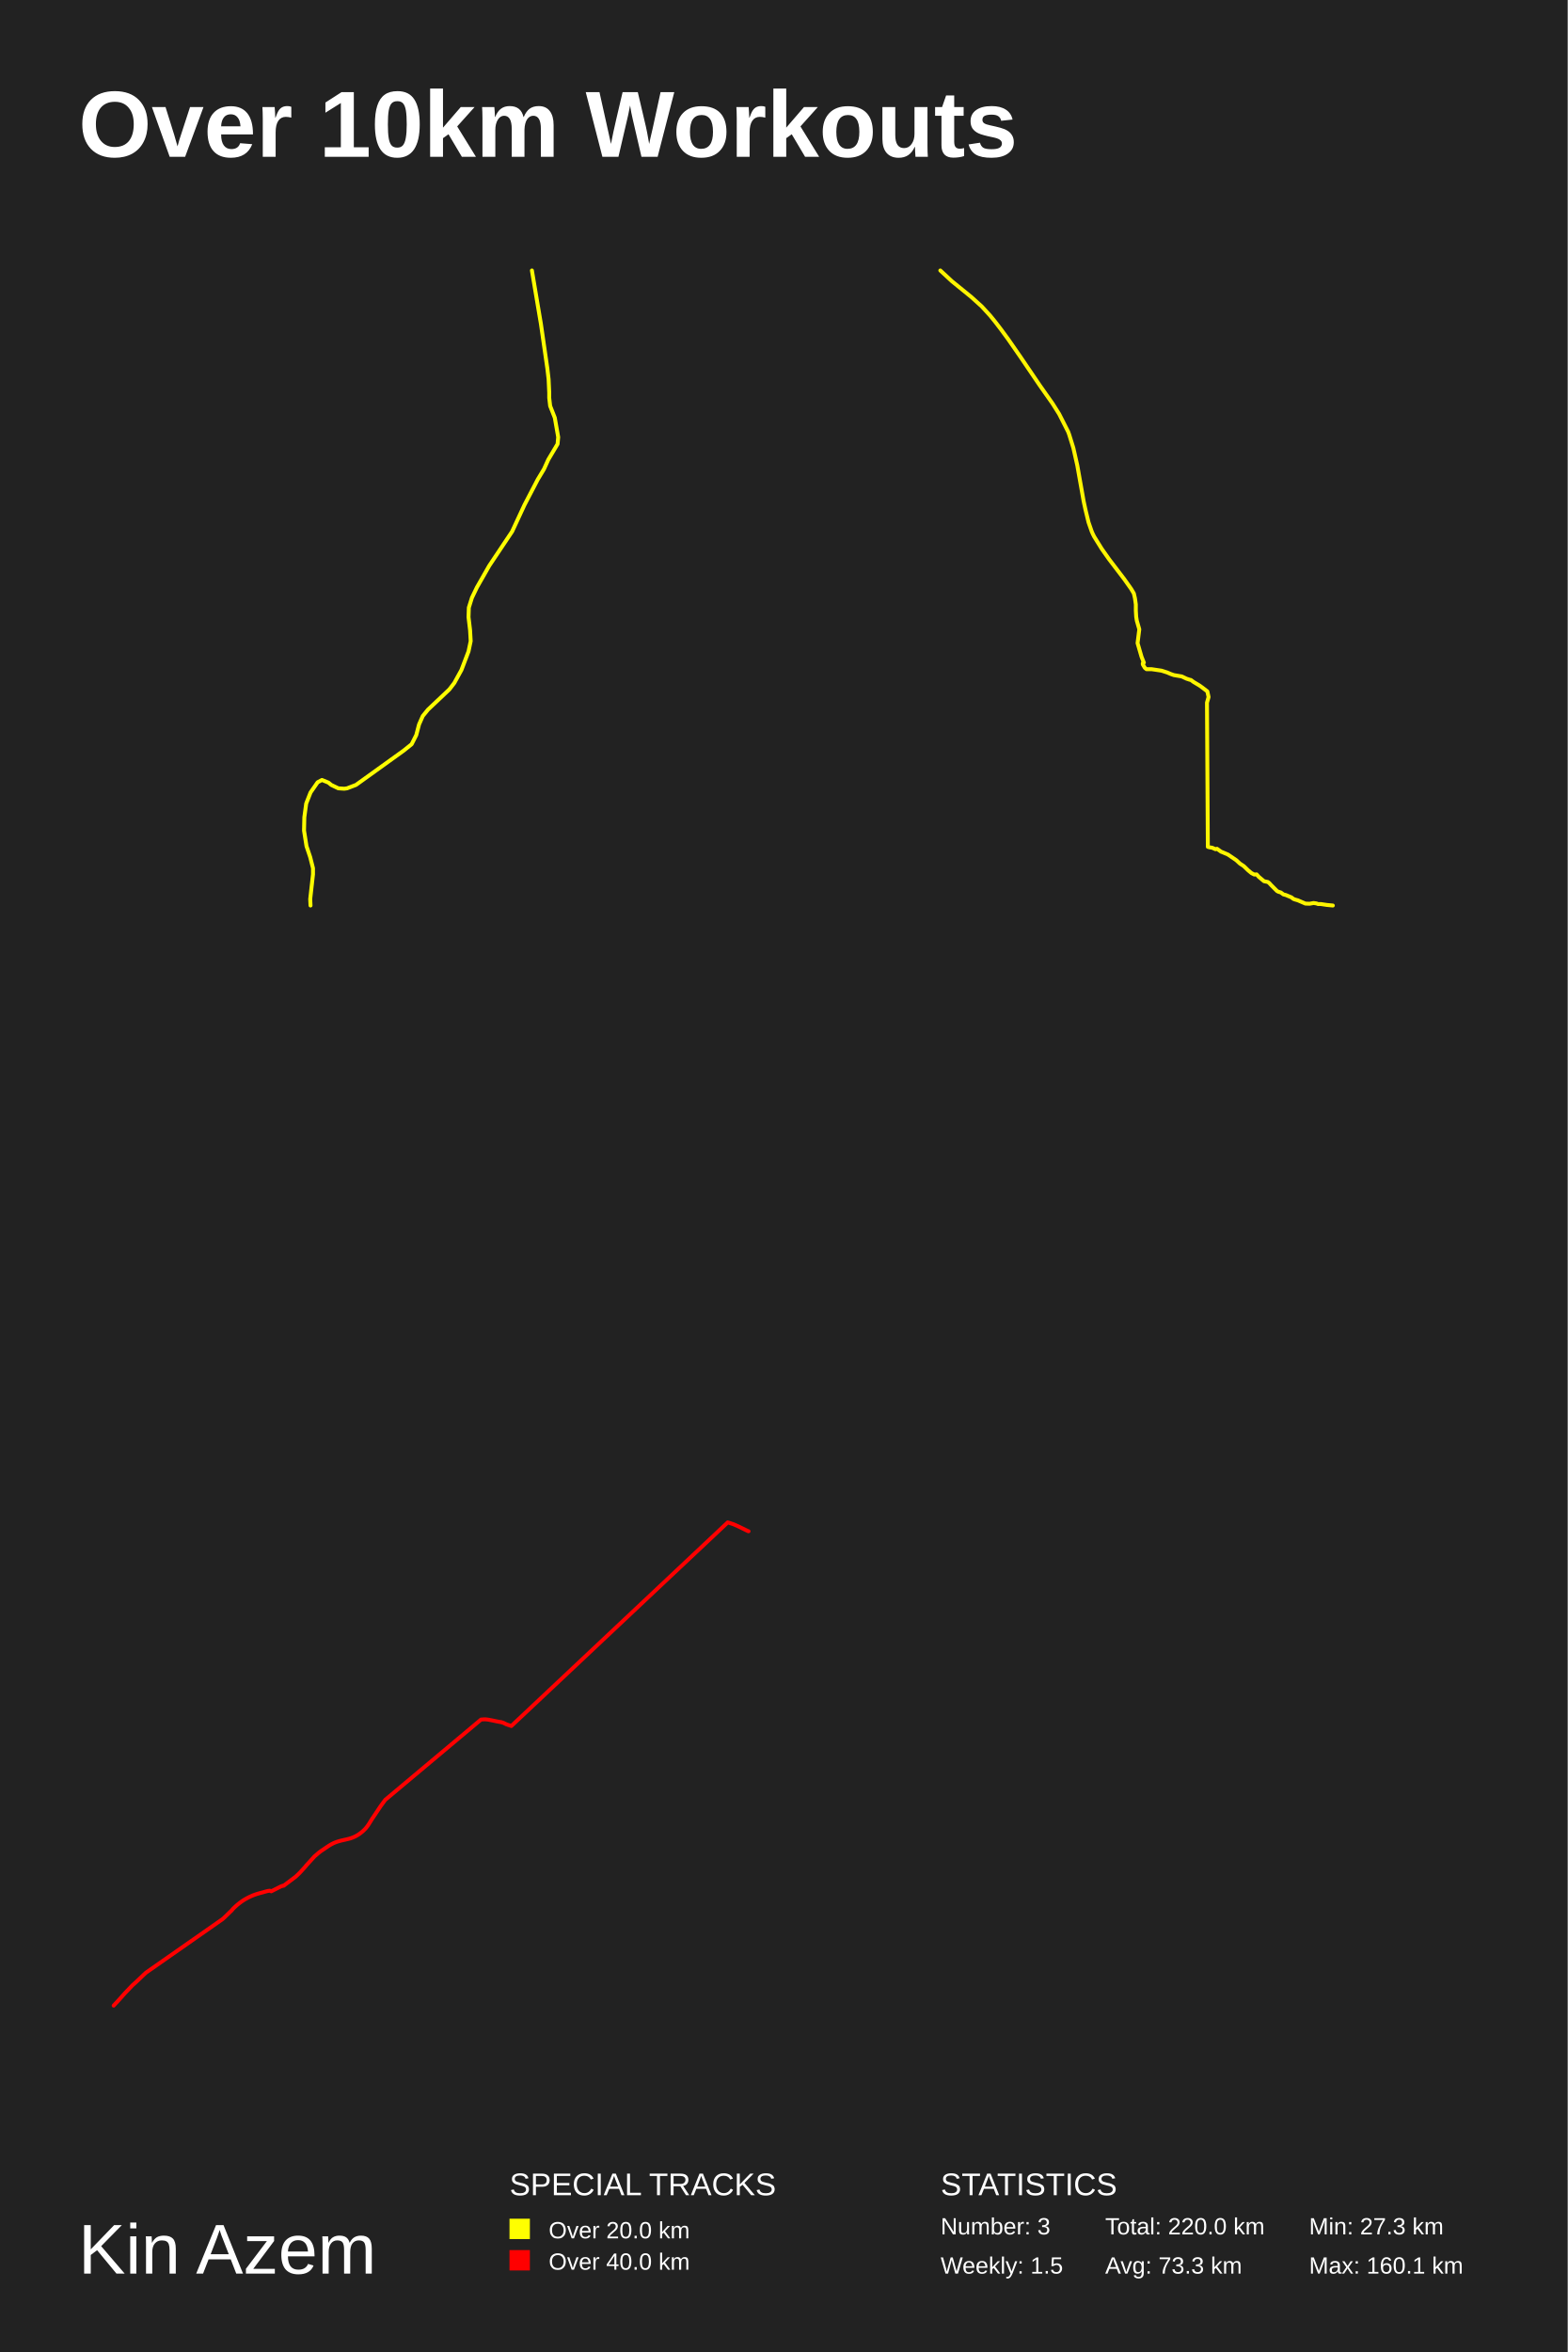
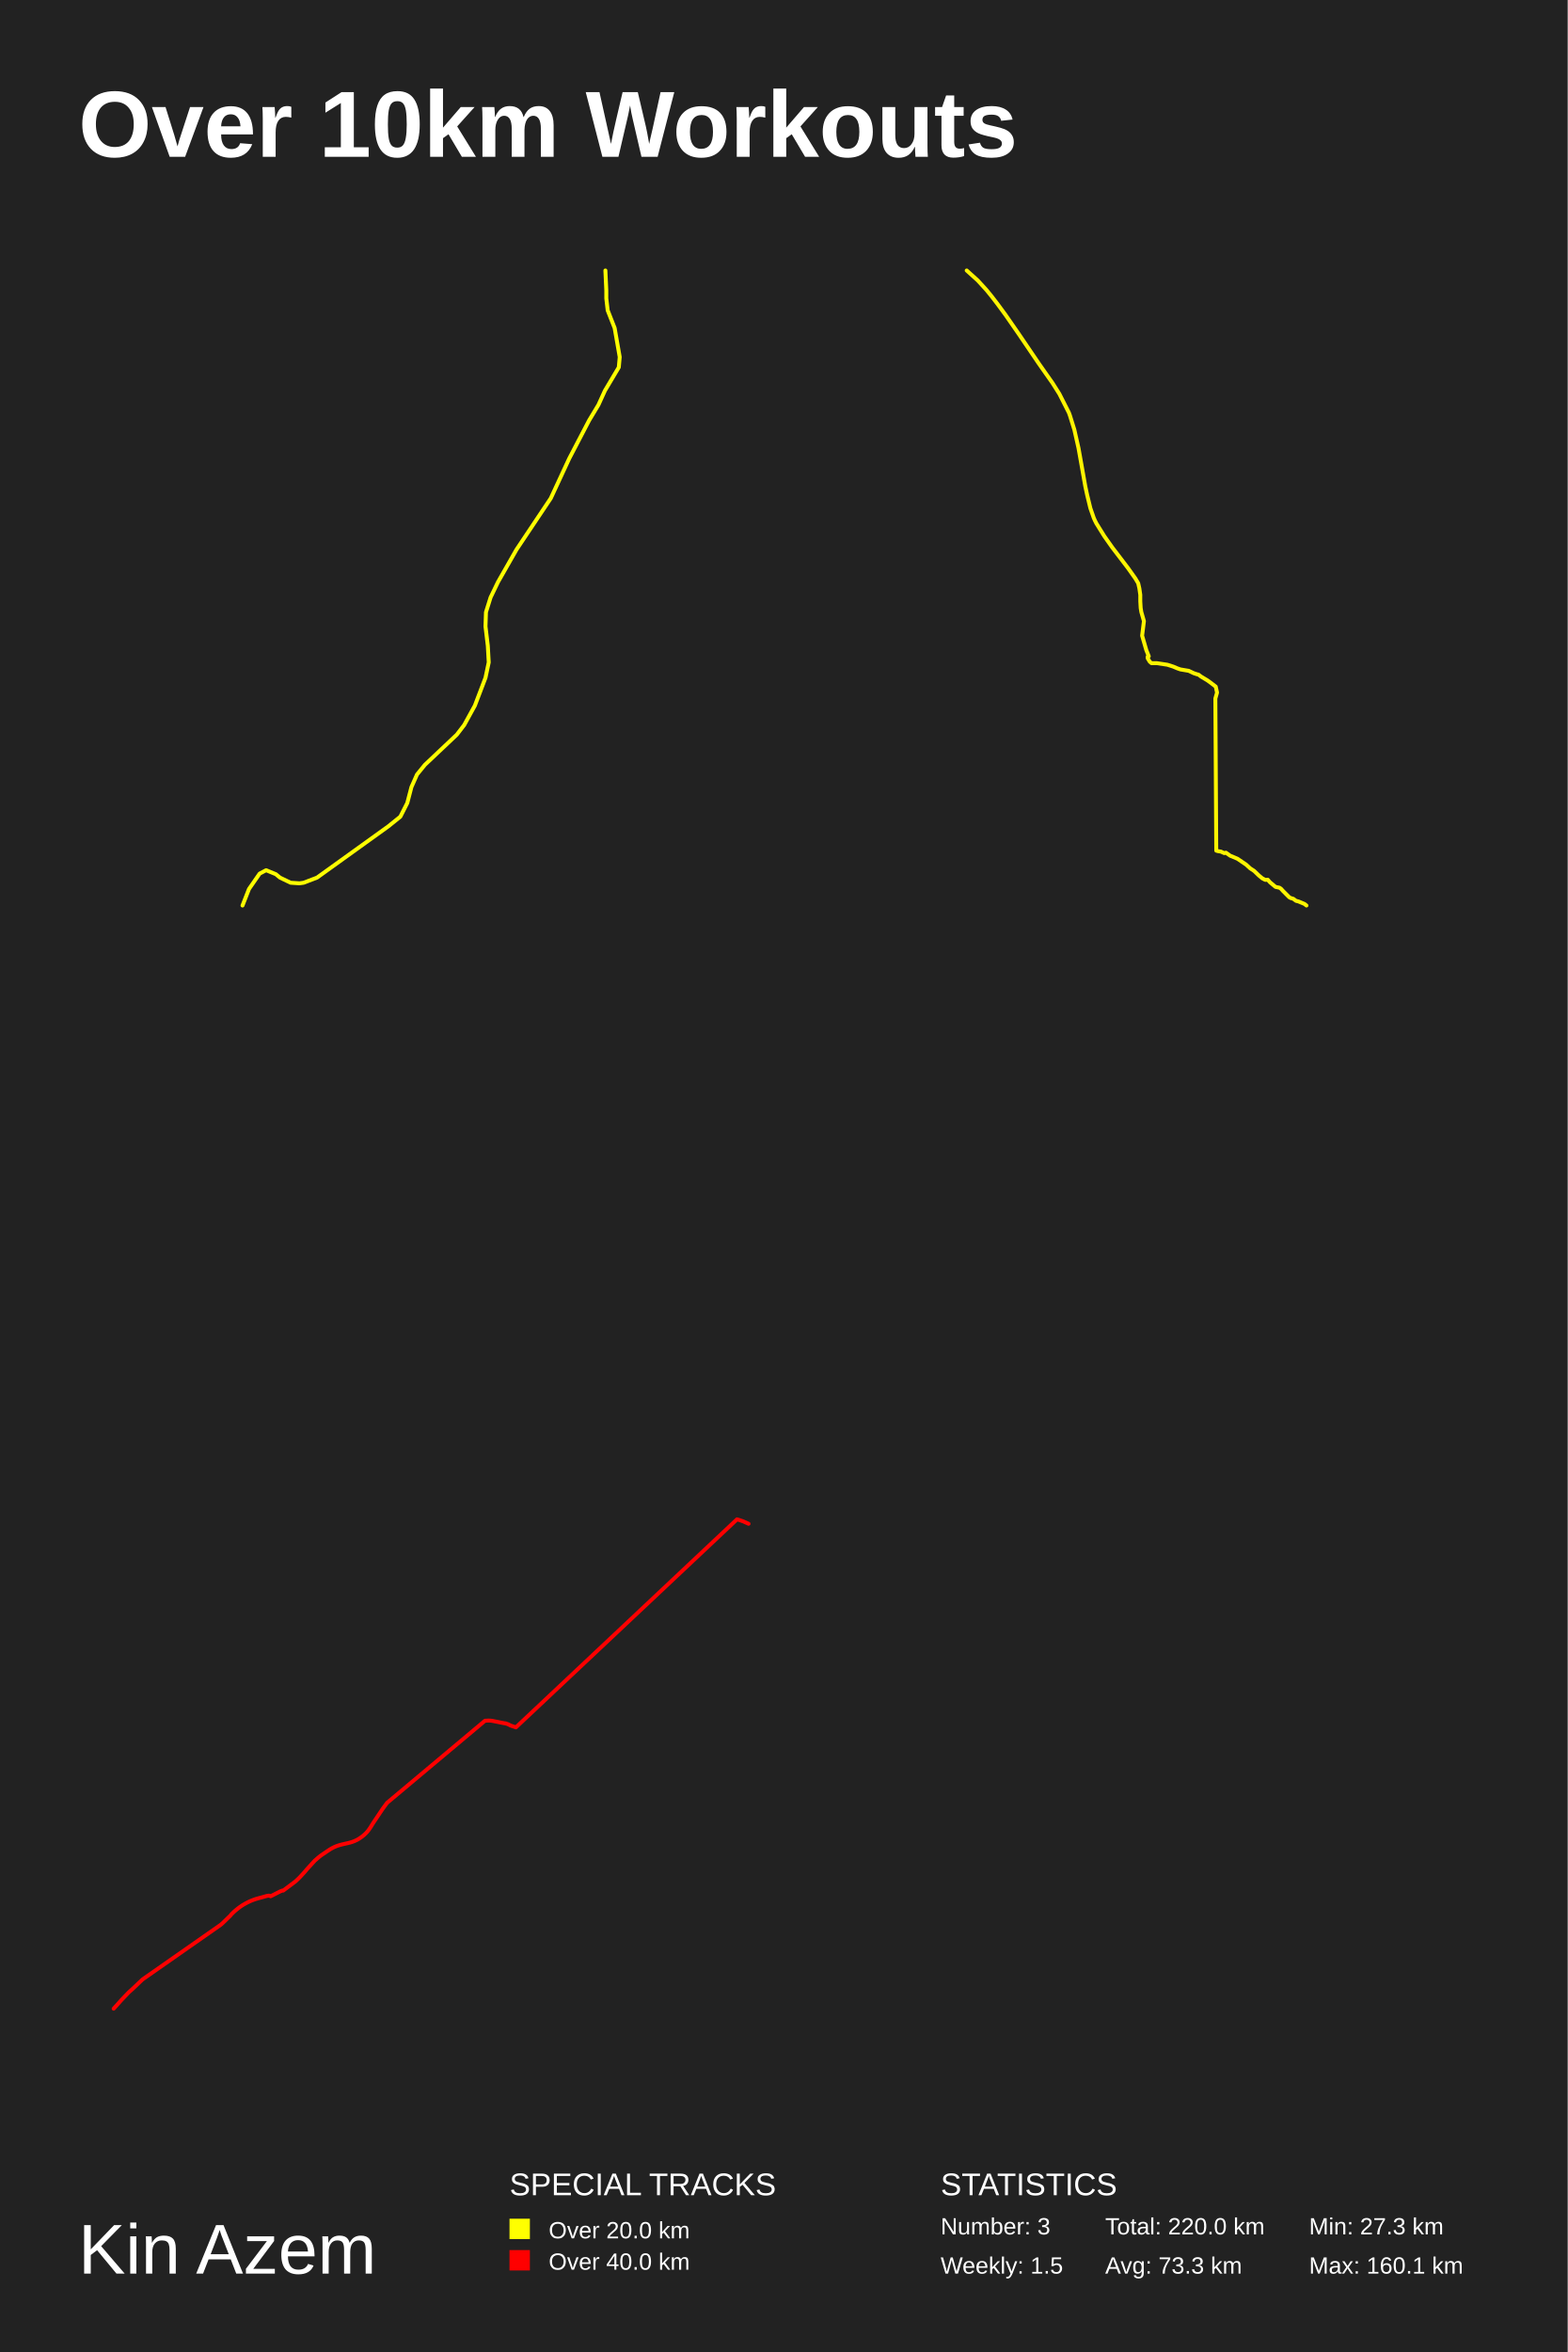
<svg xmlns="http://www.w3.org/2000/svg" baseProfile="full" height="300mm" version="1.1" viewBox="0,0,200,300" width="200mm">
  <defs />
  <rect fill="#222222" height="300" width="200" x="0" y="0" />
  <text fill="#FFFFFF" style="font-size:12px; font-family:Arial; font-weight:bold;" x="10" y="20">Over 10km Workouts</text>
  <text fill="#FFFFFF" style="font-size:9px; font-family:Arial" x="10" y="290">Kin Azem</text>
  <text fill="#FFFFFF" style="font-size:4px; font-family:Arial" x="65" y="280">SPECIAL TRACKS</text>
  <rect fill="yellow" height="2.6" width="2.6" x="65" y="283" />
  <text fill="#FFFFFF" style="font-size:3px; font-family:Arial" x="70" y="285.5">Over 20.0 km</text>
  <rect fill="red" height="2.6" width="2.6" x="65" y="287" />
  <text fill="#FFFFFF" style="font-size:3px; font-family:Arial" x="70" y="289.5">Over 40.0 km</text>
  <text fill="#FFFFFF" style="font-size:4px; font-family:Arial" x="120" y="280">STATISTICS</text>
  <text fill="#FFFFFF" style="font-size:3px; font-family:Arial" x="120" y="285">Number: 3</text>
  <text fill="#FFFFFF" style="font-size:3px; font-family:Arial" x="120" y="290">Weekly: 1.5</text>
  <text fill="#FFFFFF" style="font-size:3px; font-family:Arial" x="141" y="285">Total: 220.0 km</text>
  <text fill="#FFFFFF" style="font-size:3px; font-family:Arial" x="141" y="290">Avg: 73.3 km</text>
  <text fill="#FFFFFF" style="font-size:3px; font-family:Arial" x="167" y="285">Min: 27.3 km</text>
  <text fill="#FFFFFF" style="font-size:3px; font-family:Arial" x="167" y="290">Max: 160.1 km</text>
-   <polyline fill="none" opacity="1" points="67.86,34.5 69.004,41.295 69.832,47.022 69.99,48.381 70.069,50.08 70.069,50.76 70.187,51.779 70.779,53.283 71.213,55.759 71.134,56.632 69.951,58.622 69.399,59.836 68.61,61.146 66.913,64.398 65.335,67.795 62.416,72.163 60.838,74.929 60.207,76.24 59.813,77.502 59.773,78.715 59.97,80.365 60.049,81.772 59.773,83.083 58.866,85.461 57.959,87.111 57.327,87.936 54.606,90.508 54.132,91.09 53.935,91.333 53.462,92.4 53.106,93.759 52.515,94.924 51.489,95.749 45.414,100.117 44.27,100.553 43.915,100.602 43.166,100.553 42.258,100.117 41.903,99.825 41.075,99.486 40.523,99.777 39.615,101.087 39.063,102.495 38.826,104.242 38.787,105.94 39.102,107.93 39.576,109.337 39.931,110.744 39.931,111.521 39.576,114.675 39.615,115.5" stroke="#ffff00" stroke-dasharray="none" stroke-linecap="round" stroke-linejoin="round" stroke-width="0.5" />
-   <polyline fill="none" opacity="1" points="170.038,115.5 169.25,115.424 168.509,115.311 168.147,115.311 167.958,115.235 167.58,115.179 167.075,115.273 166.54,115.254 165.579,114.839 165.185,114.725 164.996,114.65 164.759,114.461 164.034,114.158 163.735,114.083 163.404,113.837 163.089,113.742 162.916,113.648 162.144,112.873 161.923,112.627 161.734,112.495 161.261,112.401 160.584,111.834 160.316,111.531 160.016,111.55 159.654,111.361 159.244,111.021 158.677,110.473 158.189,110.152 157.716,109.717 156.66,108.999 155.951,108.696 155.793,108.64 155.258,108.262 155.069,108.318 154.643,108.129 154.281,108.073 154.092,108.016 153.981,89.626 154.186,88.908 154.029,88.189 153.414,87.717 153.02,87.433 152.264,86.98 151.933,86.734 151.76,86.696 151.366,86.564 150.767,86.28 149.759,86.11 149.38,85.978 148.892,85.77 148.183,85.543 146.907,85.354 146.261,85.354 146.056,85.184 145.804,84.768 145.788,84.598 145.819,84.541 145.93,84.522 145.63,83.766 145.126,82.027 145.347,80.269 145.032,79.173 144.953,78.682 144.905,77.888 144.905,77.094 144.795,76.319 144.653,75.695 144.307,75.109 143.409,73.842 141.518,71.366 140.557,70.005 139.595,68.455 139.422,68.115 139.28,67.793 138.871,66.621 138.477,64.995 138.256,63.975 137.437,59.362 136.932,57.131 136.397,55.411 136.271,55.07 135.12,52.802 134.285,51.478 132.662,49.172 130.173,45.504 128.613,43.254 127.683,41.987 126.943,41.023 126.312,40.248 125.257,39.095 123.917,37.884 121.428,35.861 119.962,34.5" stroke="#fff500" stroke-dasharray="none" stroke-linecap="round" stroke-linejoin="round" stroke-width="0.5" />
-   <polyline fill="none" opacity="1" points="95.5,195.314 95.404,195.284 94.286,194.735 93.64,194.446 93.543,194.41 93.242,194.309 93.042,194.243 92.843,194.183 65.233,220.154 65.179,220.134 65.15,220.126 65.101,220.106 64.935,220.051 64.845,220.023 64.643,219.953 64.573,219.926 64.533,219.907 64.449,219.866 64.328,219.8 64.236,219.759 64.129,219.72 64.058,219.699 63.947,219.672 63.943,219.669 63.943,219.666 63.941,219.665 63.946,219.657 63.944,219.655 63.941,219.655 63.942,219.659 63.944,219.66 63.936,219.655 63.934,219.657 63.936,219.659 63.929,219.657 63.93,219.657 63.911,219.657 63.736,219.629 63.389,219.566 62.856,219.453 62.555,219.396 62.363,219.356 62.286,219.345 62.241,219.336 62.145,219.326 62.049,219.314 62.004,219.309 61.801,219.304 61.701,219.308 61.419,219.328 61.37,219.329 61.37,219.329 49.147,229.574 48.895,229.916 48.709,230.17 48.585,230.338 47.535,231.906 47.475,231.993 47.363,232.169 47.091,232.612 46.976,232.785 46.853,232.957 46.725,233.122 46.656,233.202 46.585,233.282 46.512,233.358 46.438,233.432 46.284,233.576 46.205,233.644 46.044,233.774 45.878,233.898 45.793,233.956 45.618,234.069 45.528,234.122 45.438,234.174 45.346,234.221 45.254,234.267 45.161,234.311 45.066,234.351 44.972,234.39 44.876,234.425 44.683,234.491 44.484,234.546 44.18,234.62 43.568,234.759 43.467,234.783 43.265,234.839 43.064,234.898 42.966,234.931 42.771,235.005 42.675,235.044 42.58,235.085 42.486,235.129 42.3,235.225 42.209,235.275 42.03,235.382 41.943,235.437 41.684,235.608 41.257,235.9 41,236.071 40.833,236.191 40.752,236.252 40.673,236.316 40.595,236.381 40.298,236.638 40.125,236.785 39.059,237.954 39.008,238.024 38.944,238.102 38.736,238.336 38.385,238.72 38.242,238.873 38.09,239.024 38.013,239.098 37.705,239.387 36.175,240.532 36.066,240.52 35.951,240.584 35.863,240.602 34.605,241.24 34.497,241.183 34.385,241.162 34.283,241.179 34.178,241.192 33.975,241.243 33.377,241.413 33.276,241.436 32.976,241.52 32.777,241.579 32.679,241.611 32.485,241.678 32.292,241.75 32.101,241.83 31.915,241.914 31.731,242.003 31.548,242.098 31.368,242.198 31.191,242.3 31.019,242.408 30.848,242.524 30.762,242.584 30.598,242.706 30.358,242.896 30.202,243.025 30.125,243.094 29.975,243.232 29.901,243.302 29.684,243.517 29.624,243.599 29.554,243.679 29.483,243.75 29.408,243.819 28.6,244.602 28.366,244.805 18.632,251.609 18.485,251.747 18.341,251.88 18.047,252.159 17.745,252.447 17.297,252.87 16.902,253.223 16.759,253.37 16.206,253.952 15.999,254.168 15.932,254.239 15.807,254.379 15.622,254.589 15.558,254.659 15.432,254.801 15.188,255.072 15.003,255.274 14.752,255.543 14.5,255.817" stroke="red" stroke-dasharray="none" stroke-linecap="round" stroke-linejoin="round" stroke-width="0.5" />
+   <polyline fill="none" opacity="1" points="77.232,34.5 77.35,37.043 77.35,38.06 77.527,39.586 78.413,41.838 79.062,45.543 78.944,46.851 77.173,49.829 76.346,51.645 75.165,53.607 72.626,58.474 70.264,63.56 65.894,70.098 63.532,74.239 62.588,76.2 61.997,78.089 61.938,79.905 62.233,82.375 62.352,84.482 61.938,86.443 60.58,90.003 59.222,92.472 58.277,93.707 54.203,97.557 53.494,98.429 53.199,98.792 52.49,100.391 51.959,102.425 51.073,104.168 49.538,105.403 40.445,111.941 38.732,112.594 38.201,112.667 37.079,112.594 35.721,111.941 35.189,111.505 33.949,110.996 33.123,111.432 31.765,113.393 30.938,115.5" stroke="#ffff00" stroke-dasharray="none" stroke-linecap="round" stroke-linejoin="round" stroke-width="0.5" />
+   <polyline fill="none" opacity="1" points="166.672,115.5 166.423,115.301 165.658,114.982 165.342,114.902 164.993,114.643 164.66,114.543 164.478,114.443 163.663,113.626 163.43,113.366 163.231,113.227 162.732,113.127 162.017,112.529 161.734,112.21 161.418,112.23 161.036,112.03 160.604,111.671 160.005,111.093 159.49,110.754 158.991,110.295 157.877,109.537 157.129,109.218 156.963,109.159 156.397,108.76 156.198,108.82 155.749,108.62 155.366,108.56 155.167,108.501 155.051,89.096 155.267,88.338 155.1,87.58 154.452,87.082 154.036,86.782 153.238,86.304 152.889,86.044 152.706,86.005 152.291,85.865 151.659,85.566 150.595,85.386 150.196,85.247 149.68,85.027 148.932,84.788 147.585,84.588 146.904,84.588 146.688,84.409 146.422,83.97 146.405,83.791 146.438,83.731 146.555,83.711 146.239,82.913 145.707,81.078 145.939,79.223 145.607,78.066 145.524,77.548 145.474,76.71 145.474,75.872 145.357,75.055 145.208,74.396 144.842,73.778 143.894,72.442 141.899,69.829 140.885,68.393 139.871,66.757 139.688,66.398 139.538,66.059 139.106,64.822 138.69,63.107 138.458,62.03 137.593,57.162 137.061,54.808 136.496,52.993 136.363,52.634 135.149,50.24 134.268,48.844 132.555,46.41 129.928,42.54 128.282,40.166 127.301,38.829 126.52,37.812 125.855,36.994 124.741,35.777 123.328,34.5" stroke="#fff500" stroke-dasharray="none" stroke-linecap="round" stroke-linejoin="round" stroke-width="0.5" />
+   <polyline fill="none" opacity="1" points="95.5,194.357 94.84,194.062 94.741,194.025 94.434,193.921 94.229,193.854 94.026,193.793 65.818,220.327 65.762,220.306 65.733,220.298 65.682,220.277 65.513,220.222 65.421,220.193 65.215,220.121 65.144,220.093 65.103,220.075 65.017,220.032 64.893,219.965 64.799,219.923 64.69,219.884 64.617,219.862 64.504,219.834 64.5,219.831 64.5,219.828 64.498,219.827 64.502,219.819 64.501,219.816 64.498,219.816 64.499,219.821 64.501,219.822 64.493,219.816 64.49,219.819 64.493,219.821 64.486,219.819 64.487,219.819 64.467,219.819 64.288,219.79 63.934,219.726 63.389,219.611 63.082,219.553 62.886,219.512 62.807,219.5 62.761,219.491 62.663,219.481 62.565,219.468 62.519,219.464 62.312,219.458 62.209,219.462 61.921,219.483 61.871,219.484 61.871,219.484 49.384,229.951 49.126,230.3 48.936,230.56 48.809,230.732 47.737,232.334 47.675,232.423 47.561,232.602 47.283,233.055 47.165,233.231 47.039,233.407 46.909,233.576 46.839,233.658 46.766,233.739 46.691,233.816 46.616,233.892 46.458,234.039 46.377,234.109 46.213,234.242 46.043,234.368 45.956,234.428 45.778,234.543 45.686,234.597 45.594,234.651 45.5,234.699 45.406,234.745 45.311,234.791 45.214,234.831 45.118,234.871 45.019,234.907 44.822,234.974 44.619,235.031 44.309,235.107 43.683,235.248 43.58,235.273 43.374,235.329 43.169,235.391 43.069,235.424 42.869,235.5 42.771,235.539 42.674,235.581 42.578,235.626 42.388,235.724 42.295,235.775 42.112,235.884 42.023,235.941 41.759,236.116 41.322,236.414 41.059,236.589 40.889,236.711 40.807,236.774 40.725,236.839 40.646,236.905 40.343,237.168 40.166,237.318 39.077,238.512 39.025,238.583 38.96,238.663 38.747,238.902 38.388,239.295 38.242,239.451 38.087,239.605 38.008,239.681 37.694,239.976 36.13,241.147 36.019,241.134 35.901,241.199 35.812,241.218 34.526,241.87 34.416,241.812 34.301,241.79 34.197,241.807 34.089,241.82 33.883,241.873 33.271,242.046 33.168,242.069 32.862,242.155 32.659,242.216 32.558,242.248 32.36,242.317 32.163,242.391 31.968,242.472 31.778,242.558 31.59,242.649 31.403,242.746 31.219,242.848 31.038,242.953 30.863,243.063 30.687,243.181 30.6,243.242 30.432,243.367 30.188,243.561 30.028,243.693 29.949,243.763 29.795,243.904 29.72,243.976 29.499,244.195 29.437,244.28 29.366,244.361 29.293,244.434 29.217,244.504 28.392,245.304 28.152,245.512 18.207,252.463 18.057,252.604 17.909,252.74 17.609,253.025 17.301,253.32 16.843,253.752 16.44,254.112 16.294,254.262 15.728,254.857 15.517,255.078 15.449,255.15 15.321,255.293 15.132,255.508 15.066,255.579 14.938,255.725 14.689,256.001 14.5,256.207" stroke="red" stroke-dasharray="none" stroke-linecap="round" stroke-linejoin="round" stroke-width="0.5" />
</svg>
